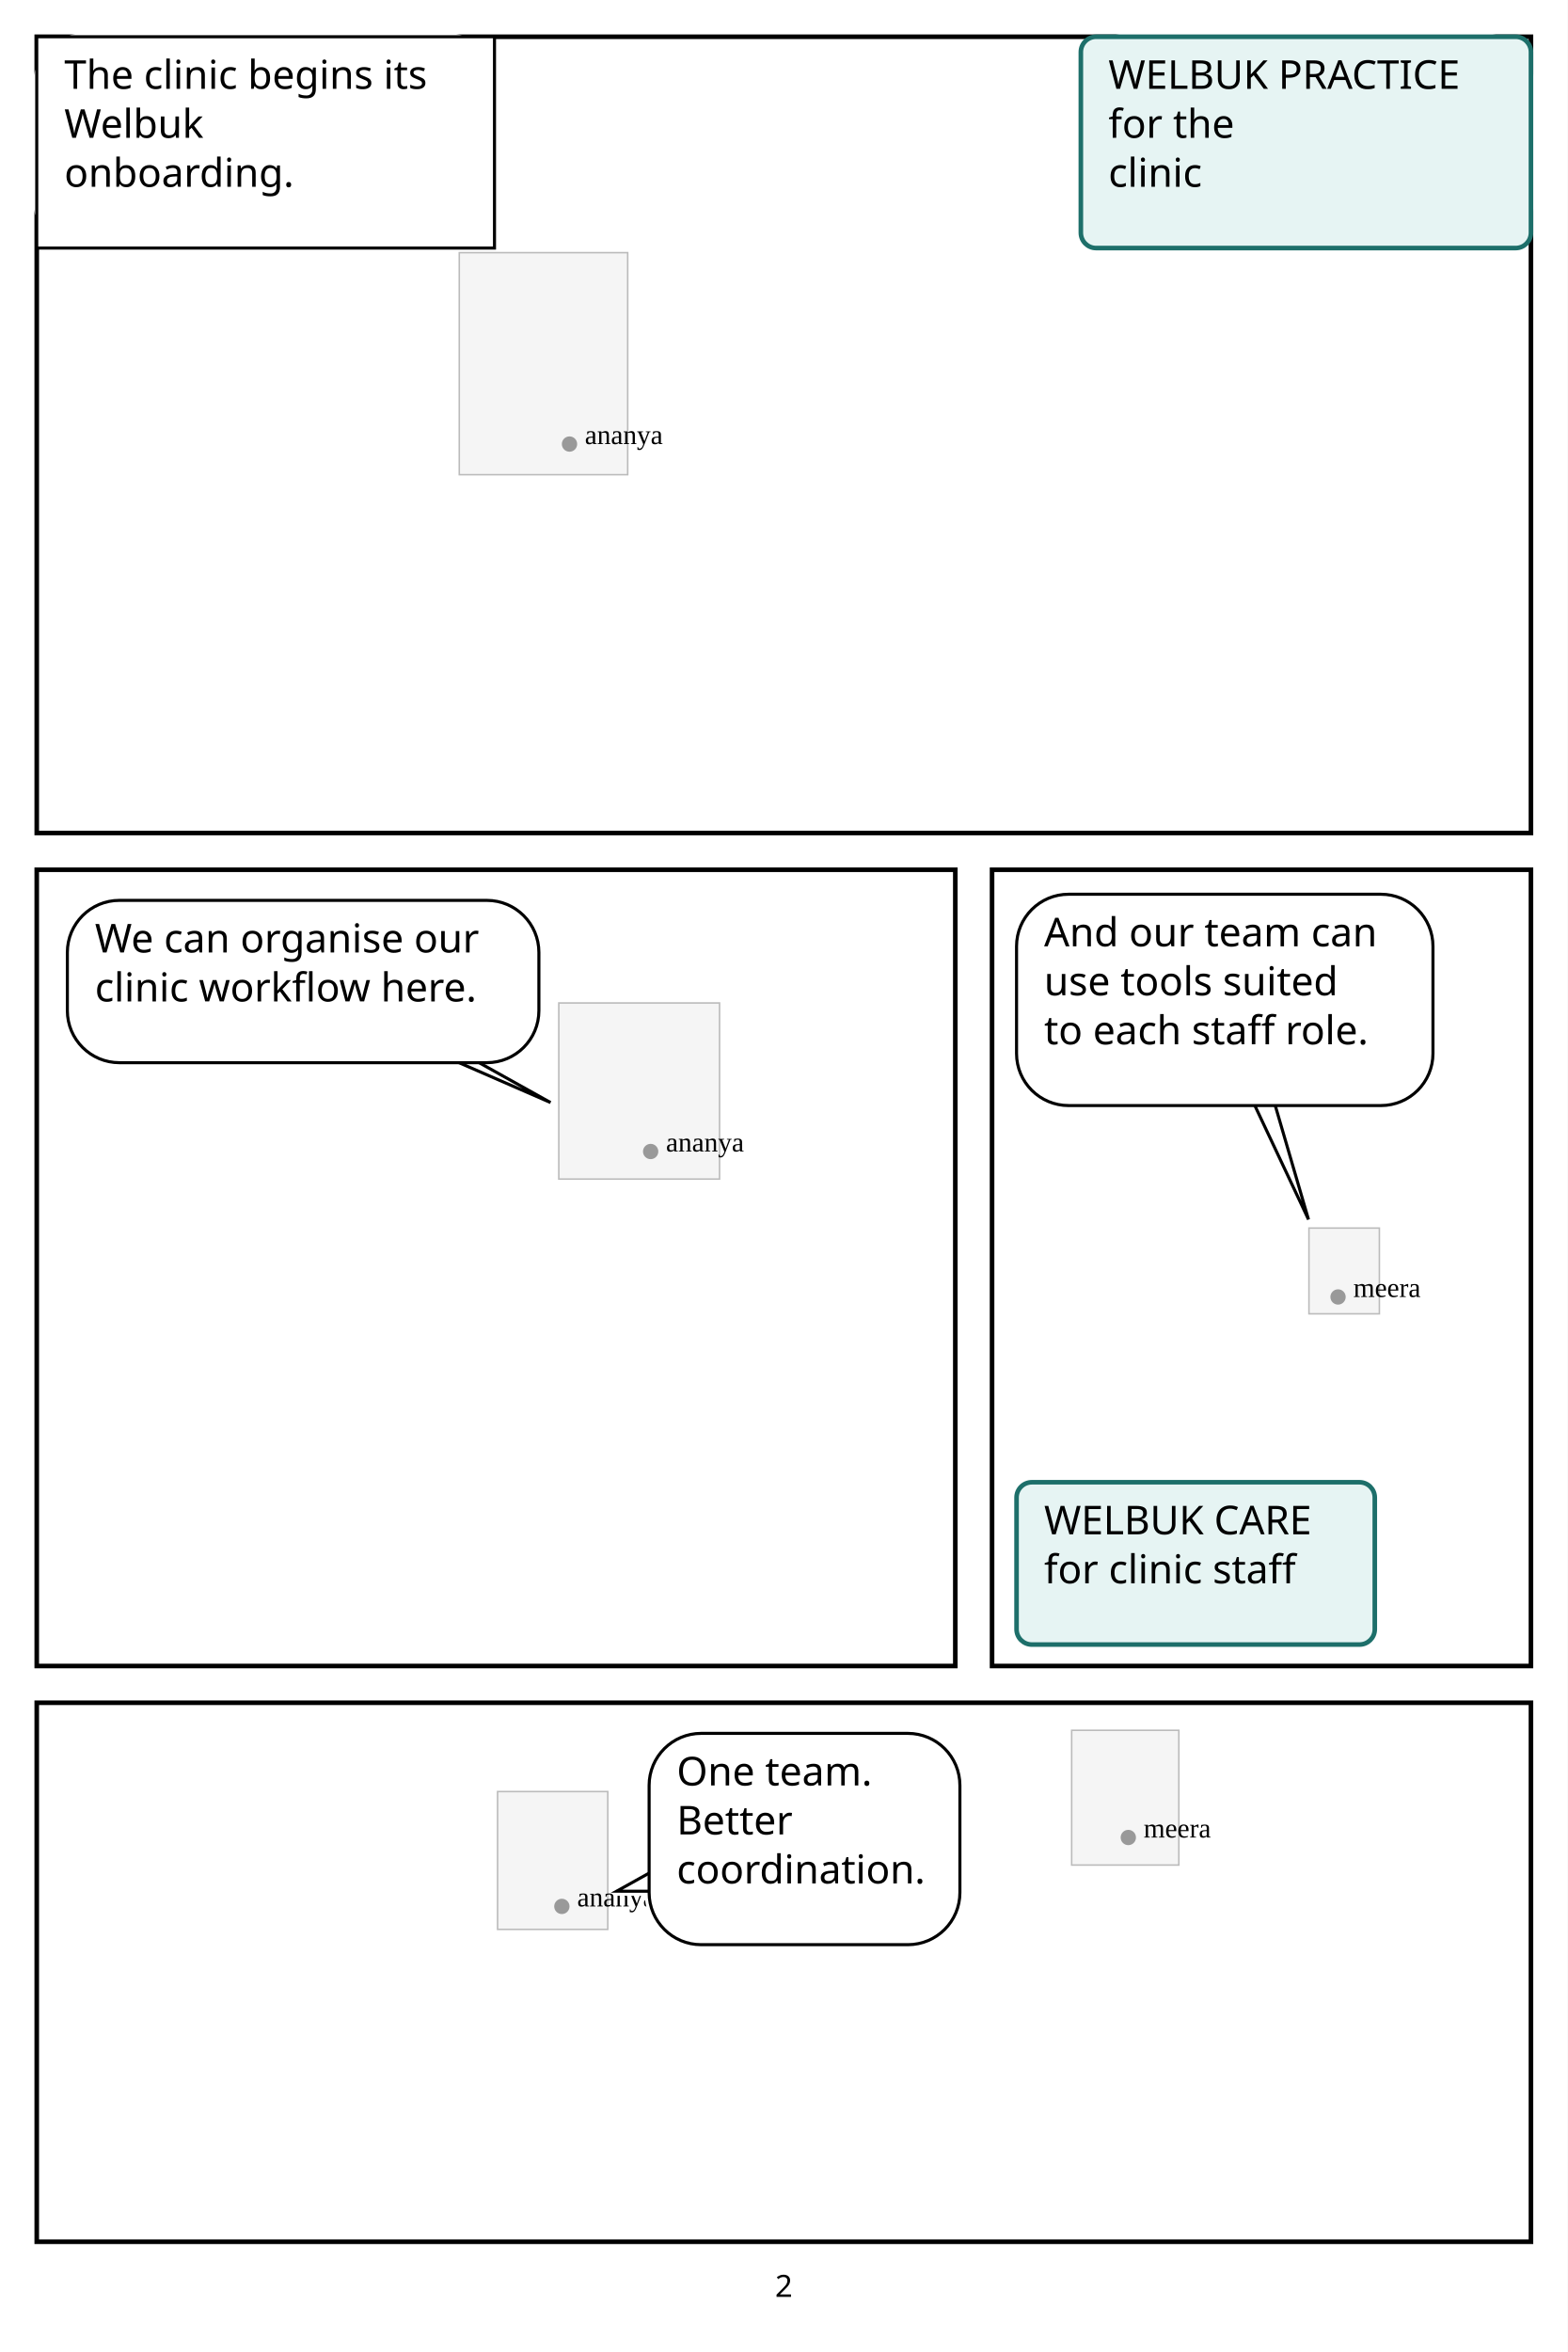
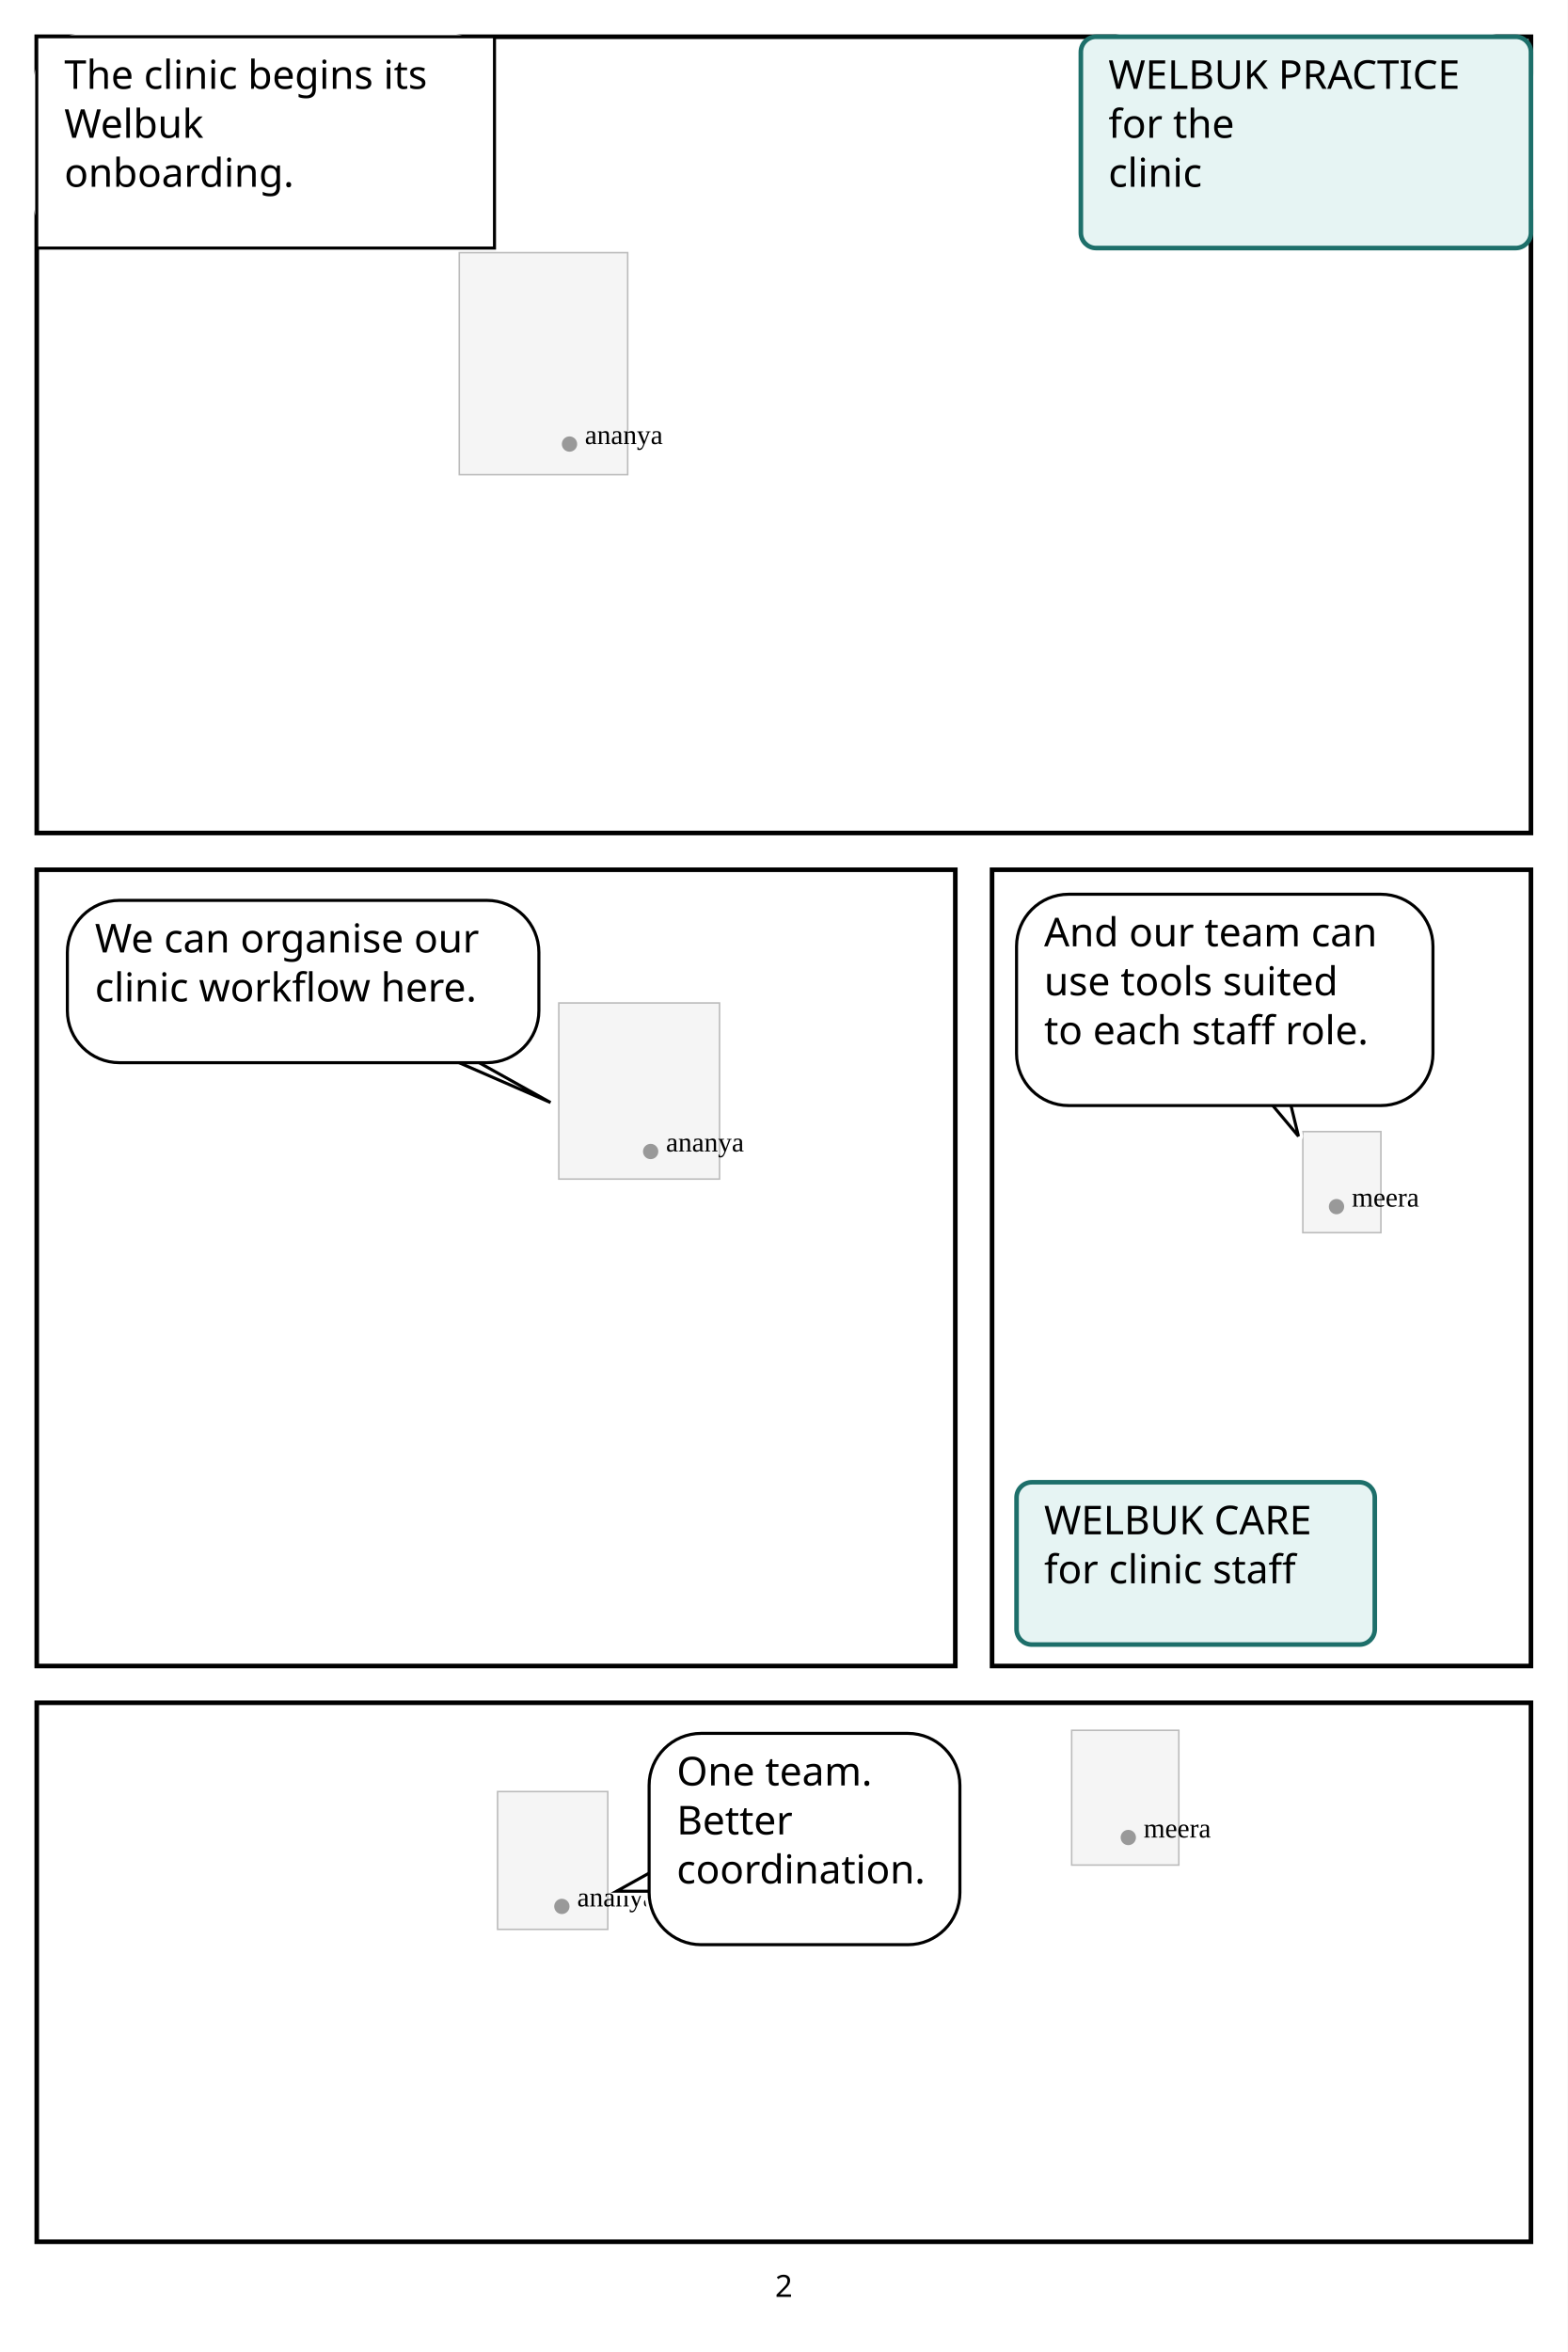
<svg xmlns="http://www.w3.org/2000/svg" width="1024" height="1536" viewBox="0 0 1024 1536">
  <rect width="1024" height="1536" fill="white" />
  <rect x="300" y="165" width="110" height="145" fill="#f5f5f5" stroke="#bbb" />
  <circle cx="372" cy="290" r="5" fill="#999" />
  <text x="382" y="290" font-size="18">ananya</text>
  <rect x="24" y="24" width="976" height="520" fill="none" stroke="black" stroke-width="3" />
  <rect x="24" y="24" width="299" height="138" rx="34" fill="white" stroke="white" stroke-width="6" />
  <rect x="706" y="24" width="294" height="138" rx="34" fill="white" stroke="white" stroke-width="6" />
  <rect x="24" y="24" width="299" height="138" fill="white" stroke="black" stroke-width="2" />
  <text x="42" y="58" font-family="Meiryo,MS Gothic,sans-serif" font-size="26" fill="black">The clinic begins its </text>
  <text x="42" y="90" font-family="Meiryo,MS Gothic,sans-serif" font-size="26" fill="black">Welbuk </text>
  <text x="42" y="122" font-family="Meiryo,MS Gothic,sans-serif" font-size="26" fill="black">onboarding.</text>
  <rect x="706" y="24" width="294" height="138" rx="10" fill="#e6f4f3" stroke="#1d6f6a" stroke-width="3" />
  <text x="724" y="58" font-family="Meiryo,MS Gothic,sans-serif" font-size="26" fill="black">WELBUK PRACTICE </text>
  <text x="724" y="90" font-family="Meiryo,MS Gothic,sans-serif" font-size="26" fill="black">for the </text>
  <text x="724" y="122" font-family="Meiryo,MS Gothic,sans-serif" font-size="26" fill="black">clinic</text>
  <rect x="365" y="655" width="105" height="115" fill="#f5f5f5" stroke="#bbb" />
  <circle cx="425" cy="752" r="5" fill="#999" />
  <text x="435" y="752" font-size="18">ananya</text>
  <rect x="24" y="568" width="600" height="520" fill="none" stroke="black" stroke-width="3" />
  <rect x="44" y="588" width="308" height="106" rx="34" fill="white" stroke="white" stroke-width="6" />
  <path d="M 295.794 692.243 L 359.61 720.025 L 309.794 692.243 Z" fill="white" stroke="white" stroke-width="6" stroke-linejoin="round" />
  <path data-speaker="ananya" d="M 295.794 692.243 L 359.61 720.025 L 309.794 692.243" fill="white" stroke="black" stroke-width="2" />
  <rect x="44" y="588" width="308" height="106" rx="34" fill="white" stroke="black" stroke-width="2" />
  <text x="62" y="622" font-family="Meiryo,MS Gothic,sans-serif" font-size="26" fill="black">We can organise our </text>
  <text x="62" y="654" font-family="Meiryo,MS Gothic,sans-serif" font-size="26" fill="black">clinic workflow here.</text>
-   <rect x="855" y="802" width="46" height="56" fill="#f5f5f5" stroke="#bbb" />
-   <circle cx="874" cy="847" r="5" fill="#999" />
-   <text x="884" y="847" font-size="18">meera</text>
+   <rect x="851" y="739" width="51" height="66" fill="#f5f5f5" stroke="#bbb" />
+   <circle cx="873" cy="788" r="5" fill="#999" />
+   <text x="883" y="788" font-size="18">meera</text>
  <rect x="648" y="568" width="352" height="520" fill="none" stroke="black" stroke-width="3" />
  <rect x="664" y="584" width="272" height="138" rx="34" fill="white" stroke="white" stroke-width="6" />
-   <path d="M 817.894 718.263 L 854.697 796.394 L 831.894 718.263 Z" fill="white" stroke="white" stroke-width="6" stroke-linejoin="round" />
+   <path d="M 828.408 718.481 L 848.146 742.037 L 842.408 718.481 Z" fill="white" stroke="white" stroke-width="6" stroke-linejoin="round" />
  <rect x="664" y="968" width="234" height="106" rx="34" fill="white" stroke="white" stroke-width="6" />
-   <path data-speaker="meera" d="M 817.894 718.263 L 854.697 796.394 L 831.894 718.263" fill="white" stroke="black" stroke-width="2" />
+   <path data-speaker="meera" d="M 828.408 718.481 L 848.146 742.037 L 842.408 718.481" fill="white" stroke="black" stroke-width="2" />
  <rect x="664" y="584" width="272" height="138" rx="34" fill="white" stroke="black" stroke-width="2" />
  <text x="682" y="618" font-family="Meiryo,MS Gothic,sans-serif" font-size="26" fill="black">And our team can </text>
  <text x="682" y="650" font-family="Meiryo,MS Gothic,sans-serif" font-size="26" fill="black">use tools suited </text>
  <text x="682" y="682" font-family="Meiryo,MS Gothic,sans-serif" font-size="26" fill="black">to each staff role.</text>
  <rect x="664" y="968" width="234" height="106" rx="10" fill="#e6f4f3" stroke="#1d6f6a" stroke-width="3" />
  <text x="682" y="1002" font-family="Meiryo,MS Gothic,sans-serif" font-size="26" fill="black">WELBUK CARE </text>
  <text x="682" y="1034" font-family="Meiryo,MS Gothic,sans-serif" font-size="26" fill="black">for clinic staff</text>
  <rect x="325" y="1170" width="72" height="90" fill="#f5f5f5" stroke="#bbb" />
  <circle cx="367" cy="1245" r="5" fill="#999" />
  <text x="377" y="1245" font-size="18">ananya</text>
  <rect x="700" y="1130" width="70" height="88" fill="#f5f5f5" stroke="#bbb" />
  <circle cx="737" cy="1200" r="5" fill="#999" />
  <text x="747" y="1200" font-size="18">meera</text>
  <rect x="24" y="1112" width="976" height="352" fill="none" stroke="black" stroke-width="3" />
  <rect x="424" y="1132" width="203" height="138" rx="34" fill="white" stroke="white" stroke-width="6" />
  <path d="M 427.854 1221.107 L 402.781 1235.067 L 427.854 1235.107 Z" fill="white" stroke="white" stroke-width="6" stroke-linejoin="round" />
  <path data-speaker="ananya" d="M 427.854 1221.107 L 402.781 1235.067 L 427.854 1235.107" fill="white" stroke="black" stroke-width="2" />
  <rect x="424" y="1132" width="203" height="138" rx="34" fill="white" stroke="black" stroke-width="2" />
  <text x="442" y="1166" font-family="Meiryo,MS Gothic,sans-serif" font-size="26" fill="black">One team. </text>
  <text x="442" y="1198" font-family="Meiryo,MS Gothic,sans-serif" font-size="26" fill="black">Better </text>
  <text x="442" y="1230" font-family="Meiryo,MS Gothic,sans-serif" font-size="26" fill="black">coordination.</text>
  <text x="512" y="1500" text-anchor="middle" font-family="sans-serif" font-size="20">2</text>
</svg>
